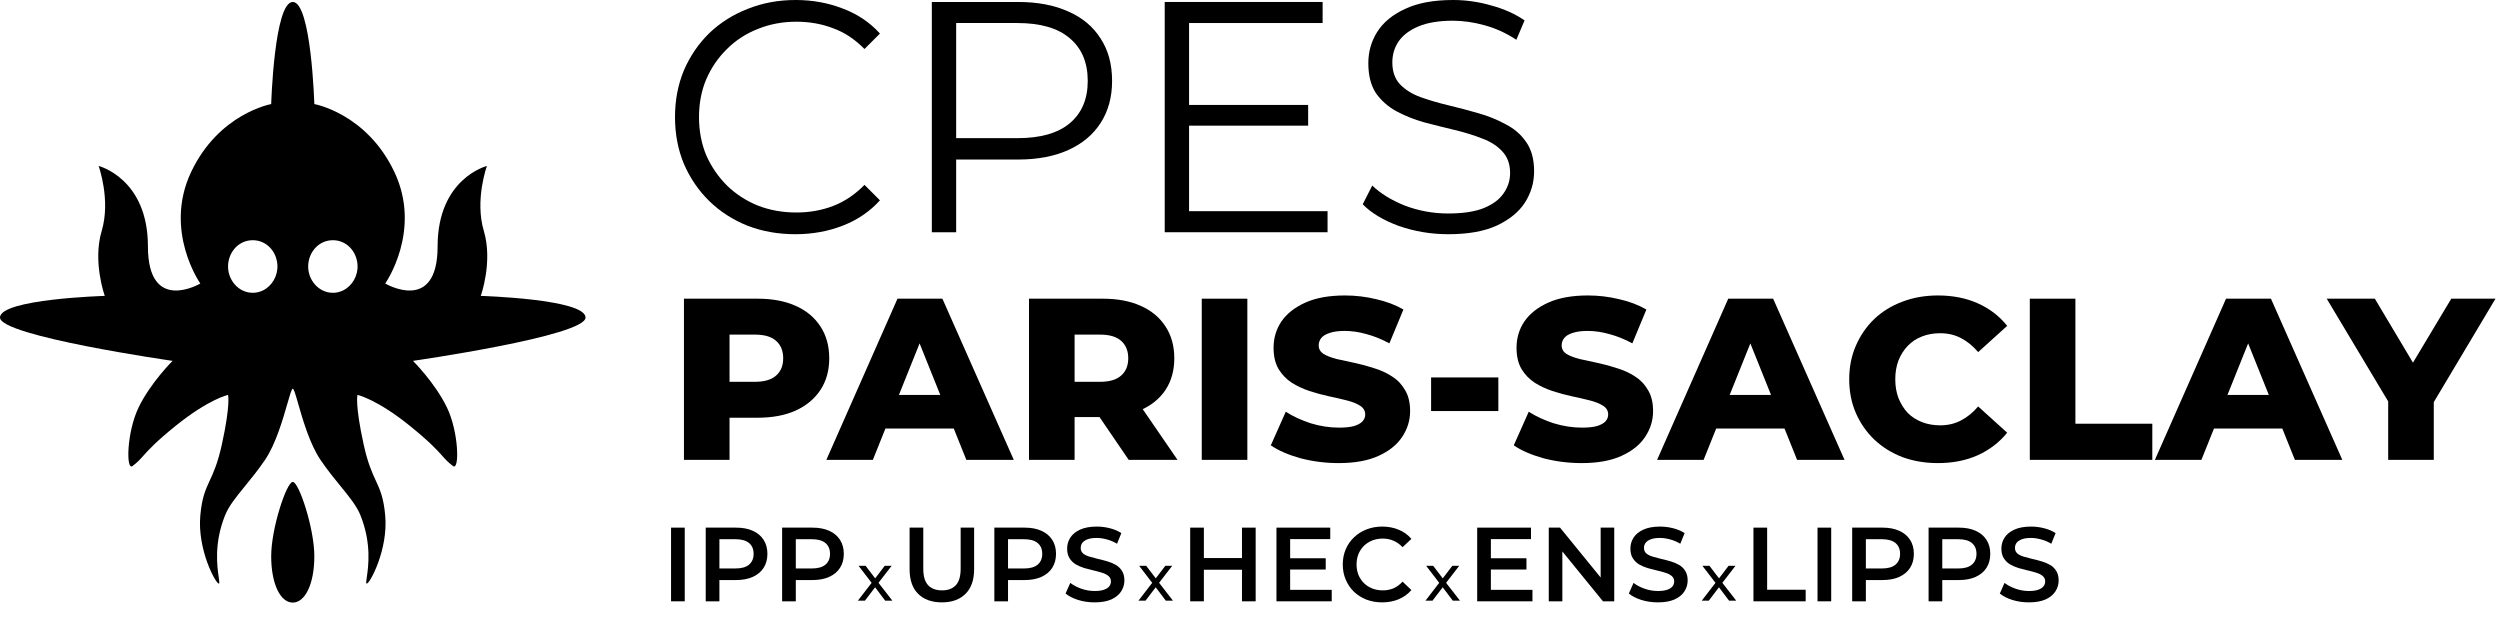
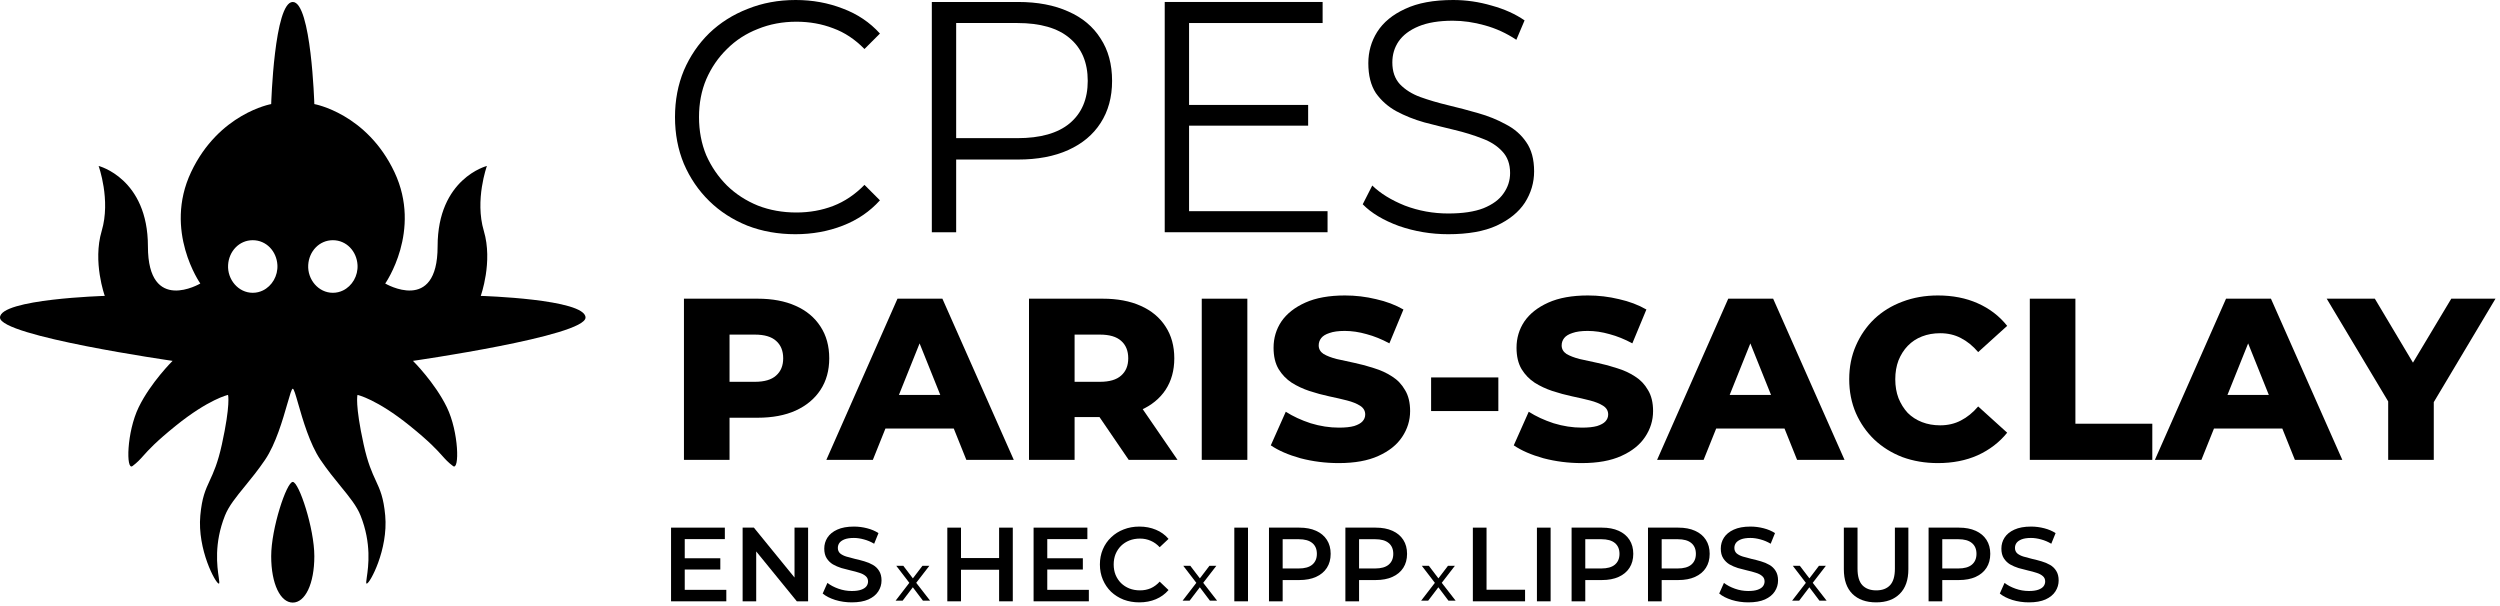
- <svg xmlns="http://www.w3.org/2000/svg" width="380" height="97" viewBox="0 0 380 97" fill="none">
+ <svg xmlns="http://www.w3.org/2000/svg" width="380" height="92" viewBox="0 0 380 92" fill="none">
  <path d="M47.779 84.539C47.779 88.771 46.374 91.593 44.5 91.593C42.626 91.593 41.221 88.771 41.221 84.539C41.221 80.306 43.563 73.252 44.5 73.252C45.437 73.252 47.779 80.306 47.779 84.539Z" fill="black" />
  <path fill-rule="evenodd" clip-rule="evenodd" d="M41.221 15.819C41.221 15.819 41.69 0.3 44.5 0.3C47.311 0.3 47.779 15.819 47.779 15.819C47.779 15.819 55.742 17.23 59.958 26.165C64.174 35.1 58.553 43.094 58.553 43.094C58.553 43.094 66.516 47.797 66.516 37.451C66.516 27.105 74.011 25.224 74.011 25.224C74.011 25.224 72.137 30.397 73.542 35.1C74.947 39.803 73.074 44.976 73.074 44.976C73.074 44.976 89 45.446 89 48.267C89 51.089 62.769 54.851 62.769 54.851C62.769 54.851 66.092 58.143 67.921 61.905C69.75 65.667 69.869 71.602 68.858 70.84C68.112 70.279 67.72 69.841 67.201 69.261C66.415 68.384 65.337 67.18 62.3 64.727C57.254 60.651 54.337 60.024 54.337 60.024C54.337 60.024 53.934 61.435 55.274 67.549C55.9 70.408 56.556 71.827 57.124 73.057C57.77 74.457 58.303 75.611 58.553 78.365C59.021 83.538 56.211 88.711 55.742 88.711C55.612 88.711 55.662 88.368 55.752 87.749C55.988 86.129 56.499 82.616 54.805 78.365C54.227 76.912 53.112 75.547 51.774 73.908C50.829 72.751 49.773 71.457 48.716 69.9C47.082 67.493 46.005 63.74 45.319 61.348C44.932 60 44.669 59.084 44.5 59.084C44.331 59.084 44.068 60 43.682 61.348C42.995 63.74 41.918 67.493 40.284 69.9C39.227 71.457 38.171 72.751 37.226 73.908C35.888 75.547 34.773 76.912 34.195 78.365C32.501 82.616 33.012 86.129 33.248 87.749C33.338 88.368 33.388 88.711 33.258 88.711C32.789 88.711 29.979 83.538 30.447 78.365C30.697 75.611 31.23 74.457 31.876 73.057C32.444 71.827 33.1 70.408 33.726 67.549C35.066 61.435 34.663 60.024 34.663 60.024C34.663 60.024 31.746 60.651 26.7 64.727C23.663 67.18 22.585 68.384 21.799 69.261C21.28 69.841 20.888 70.279 20.142 70.84C19.131 71.602 19.25 65.667 21.079 61.905C22.908 58.143 26.232 54.851 26.232 54.851C26.232 54.851 0 51.089 0 48.267C0 45.446 15.926 44.976 15.926 44.976C15.926 44.976 14.053 39.803 15.458 35.1C16.863 30.397 14.989 25.224 14.989 25.224C14.989 25.224 22.484 27.105 22.484 37.451C22.484 47.797 30.447 43.094 30.447 43.094C30.447 43.094 24.826 35.1 29.042 26.165C33.258 17.23 41.221 15.819 41.221 15.819ZM50.596 44.505C48.394 44.505 46.72 42.48 46.849 40.273C46.971 38.199 48.527 36.511 50.596 36.511C52.666 36.511 54.222 38.199 54.344 40.273C54.441 41.929 53.524 43.481 52.13 44.154C51.665 44.379 51.147 44.505 50.596 44.505ZM34.67 40.273C34.541 42.48 36.215 44.505 38.418 44.505C38.968 44.505 39.486 44.379 39.951 44.154C41.345 43.481 42.262 41.929 42.165 40.273C42.043 38.199 40.487 36.511 38.418 36.511C36.348 36.511 34.792 38.199 34.67 40.273Z" fill="black" />
  <path d="M363.004 69.9V59.54L364.614 63.705L353.659 45.4H360.974L368.884 58.665H364.649L372.594 45.4H379.314L368.394 63.705L369.934 59.54V69.9H363.004Z" fill="black" />
  <path d="M327.543 69.9L338.358 45.4H345.183L356.033 69.9H348.823L340.353 48.795H343.083L334.613 69.9H327.543ZM333.458 65.14L335.243 60.03H347.213L348.998 65.14H333.458Z" fill="black" />
  <path d="M308.531 69.9V45.4H315.461V64.405H327.151V69.9H308.531Z" fill="black" />
  <path d="M294.556 70.39C292.62 70.39 290.823 70.087 289.166 69.48C287.533 68.85 286.11 67.963 284.896 66.82C283.706 65.677 282.773 64.335 282.096 62.795C281.42 61.232 281.081 59.517 281.081 57.65C281.081 55.783 281.42 54.08 282.096 52.54C282.773 50.977 283.706 49.623 284.896 48.48C286.11 47.337 287.533 46.462 289.166 45.855C290.823 45.225 292.62 44.91 294.556 44.91C296.82 44.91 298.838 45.307 300.611 46.1C302.408 46.893 303.901 48.037 305.091 49.53L300.681 53.52C299.888 52.587 299.013 51.875 298.056 51.385C297.123 50.895 296.073 50.65 294.906 50.65C293.903 50.65 292.981 50.813 292.141 51.14C291.301 51.467 290.578 51.945 289.971 52.575C289.388 53.182 288.921 53.917 288.571 54.78C288.245 55.643 288.081 56.6 288.081 57.65C288.081 58.7 288.245 59.657 288.571 60.52C288.921 61.383 289.388 62.13 289.971 62.76C290.578 63.367 291.301 63.833 292.141 64.16C292.981 64.487 293.903 64.65 294.906 64.65C296.073 64.65 297.123 64.405 298.056 63.915C299.013 63.425 299.888 62.713 300.681 61.78L305.091 65.77C303.901 67.24 302.408 68.383 300.611 69.2C298.838 69.993 296.82 70.39 294.556 70.39Z" fill="black" />
  <path d="M251.878 69.9L262.693 45.4H269.518L280.368 69.9H273.158L264.688 48.795H267.418L258.948 69.9H251.878ZM257.793 65.14L259.578 60.03H271.548L273.333 65.14H257.793Z" fill="black" />
  <path d="M240.417 70.39C238.411 70.39 236.474 70.145 234.607 69.655C232.764 69.142 231.259 68.488 230.092 67.695L232.367 62.585C233.464 63.285 234.724 63.868 236.147 64.335C237.594 64.778 239.029 65 240.452 65C241.409 65 242.179 64.918 242.762 64.755C243.346 64.568 243.766 64.335 244.022 64.055C244.302 63.752 244.442 63.402 244.442 63.005C244.442 62.445 244.186 62.002 243.672 61.675C243.159 61.348 242.494 61.08 241.677 60.87C240.861 60.66 239.951 60.45 238.947 60.24C237.967 60.03 236.976 59.762 235.972 59.435C234.992 59.108 234.094 58.688 233.277 58.175C232.461 57.638 231.796 56.95 231.282 56.11C230.769 55.247 230.512 54.162 230.512 52.855C230.512 51.385 230.909 50.055 231.702 48.865C232.519 47.675 233.732 46.718 235.342 45.995C236.952 45.272 238.959 44.91 241.362 44.91C242.972 44.91 244.547 45.097 246.087 45.47C247.651 45.82 249.039 46.345 250.252 47.045L248.117 52.19C246.951 51.56 245.796 51.093 244.652 50.79C243.509 50.463 242.401 50.3 241.327 50.3C240.371 50.3 239.601 50.405 239.017 50.615C238.434 50.802 238.014 51.058 237.757 51.385C237.501 51.712 237.372 52.085 237.372 52.505C237.372 53.042 237.617 53.473 238.107 53.8C238.621 54.103 239.286 54.36 240.102 54.57C240.942 54.757 241.852 54.955 242.832 55.165C243.836 55.375 244.827 55.643 245.807 55.97C246.811 56.273 247.721 56.693 248.537 57.23C249.354 57.743 250.007 58.432 250.497 59.295C251.011 60.135 251.267 61.197 251.267 62.48C251.267 63.903 250.859 65.222 250.042 66.435C249.249 67.625 248.047 68.582 246.437 69.305C244.851 70.028 242.844 70.39 240.417 70.39Z" fill="black" />
  <path d="M217.528 62.48V57.37H227.748V62.48H217.528Z" fill="black" />
-   <path d="M203.487 70.39C201.48 70.39 199.544 70.145 197.677 69.655C195.834 69.142 194.329 68.488 193.162 67.695L195.437 62.585C196.534 63.285 197.794 63.868 199.217 64.335C200.664 64.778 202.099 65 203.522 65C204.479 65 205.249 64.918 205.832 64.755C206.415 64.568 206.835 64.335 207.092 64.055C207.372 63.752 207.512 63.402 207.512 63.005C207.512 62.445 207.255 62.002 206.742 61.675C206.229 61.348 205.564 61.08 204.747 60.87C203.93 60.66 203.02 60.45 202.017 60.24C201.037 60.03 200.045 59.762 199.042 59.435C198.062 59.108 197.164 58.688 196.347 58.175C195.53 57.638 194.865 56.95 194.352 56.11C193.839 55.247 193.582 54.162 193.582 52.855C193.582 51.385 193.979 50.055 194.772 48.865C195.589 47.675 196.802 46.718 198.412 45.995C200.022 45.272 202.029 44.91 204.432 44.91C206.042 44.91 207.617 45.097 209.157 45.47C210.72 45.82 212.109 46.345 213.322 47.045L211.187 52.19C210.02 51.56 208.865 51.093 207.722 50.79C206.579 50.463 205.47 50.3 204.397 50.3C203.44 50.3 202.67 50.405 202.087 50.615C201.504 50.802 201.084 51.058 200.827 51.385C200.57 51.712 200.442 52.085 200.442 52.505C200.442 53.042 200.687 53.473 201.177 53.8C201.69 54.103 202.355 54.36 203.172 54.57C204.012 54.757 204.922 54.955 205.902 55.165C206.905 55.375 207.897 55.643 208.877 55.97C209.88 56.273 210.79 56.693 211.607 57.23C212.424 57.743 213.077 58.432 213.567 59.295C214.08 60.135 214.337 61.197 214.337 62.48C214.337 63.903 213.929 65.222 213.112 66.435C212.319 67.625 211.117 68.582 209.507 69.305C207.92 70.028 205.914 70.39 203.487 70.39Z" fill="black" />
-   <path d="M182.667 69.9V45.4H189.597V69.9H182.667Z" fill="black" />
+   <path d="M203.487 70.39C201.48 70.39 199.543 70.145 197.677 69.655C195.833 69.142 194.328 68.488 193.162 67.695L195.437 62.585C196.533 63.285 197.793 63.868 199.217 64.335C200.663 64.778 202.098 65 203.522 65C204.478 65 205.248 64.918 205.832 64.755C206.415 64.568 206.835 64.335 207.092 64.055C207.372 63.752 207.512 63.402 207.512 63.005C207.512 62.445 207.255 62.002 206.742 61.675C206.228 61.348 205.563 61.08 204.747 60.87C203.93 60.66 203.02 60.45 202.017 60.24C201.037 60.03 200.045 59.762 199.042 59.435C198.062 59.108 197.163 58.688 196.347 58.175C195.53 57.638 194.865 56.95 194.352 56.11C193.838 55.247 193.582 54.162 193.582 52.855C193.582 51.385 193.978 50.055 194.772 48.865C195.588 47.675 196.802 46.718 198.412 45.995C200.022 45.272 202.028 44.91 204.432 44.91C206.042 44.91 207.617 45.097 209.157 45.47C210.72 45.82 212.108 46.345 213.322 47.045L211.187 52.19C210.02 51.56 208.865 51.093 207.722 50.79C206.578 50.463 205.47 50.3 204.397 50.3C203.44 50.3 202.67 50.405 202.087 50.615C201.503 50.802 201.083 51.058 200.827 51.385C200.57 51.712 200.442 52.085 200.442 52.505C200.442 53.042 200.687 53.473 201.177 53.8C201.69 54.103 202.355 54.36 203.172 54.57C204.012 54.757 204.922 54.955 205.902 55.165C206.905 55.375 207.897 55.643 208.877 55.97C209.88 56.273 210.79 56.693 211.607 57.23C212.423 57.743 213.077 58.432 213.567 59.295C214.08 60.135 214.337 61.197 214.337 62.48C214.337 63.903 213.928 65.222 213.112 66.435C212.318 67.625 211.117 68.582 209.507 69.305C207.92 70.028 205.913 70.39 203.487 70.39Z" fill="black" />
+   <path d="M182.666 69.9V45.4H189.596V69.9H182.666Z" fill="black" />
  <path d="M156.408 69.9V45.4H167.608C169.848 45.4 171.773 45.762 173.383 46.485C175.017 47.208 176.277 48.258 177.163 49.635C178.05 50.988 178.493 52.598 178.493 54.465C178.493 56.308 178.05 57.907 177.163 59.26C176.277 60.59 175.017 61.617 173.383 62.34C171.773 63.04 169.848 63.39 167.608 63.39H160.258L163.338 60.485V69.9H156.408ZM171.563 69.9L165.473 60.975H172.858L178.983 69.9H171.563ZM163.338 61.22L160.258 58.035H167.188C168.635 58.035 169.708 57.72 170.408 57.09C171.132 56.46 171.493 55.585 171.493 54.465C171.493 53.322 171.132 52.435 170.408 51.805C169.708 51.175 168.635 50.86 167.188 50.86H160.258L163.338 47.675V61.22Z" fill="black" />
  <path d="M125.604 69.9L136.419 45.4H143.244L154.094 69.9H146.884L138.414 48.795H141.144L132.674 69.9H125.604ZM131.519 65.14L133.304 60.03H145.274L147.059 65.14H131.519Z" fill="black" />
  <path d="M103.96 69.9V45.4H115.16C117.4 45.4 119.325 45.762 120.935 46.485C122.569 47.208 123.829 48.258 124.715 49.635C125.602 50.988 126.045 52.598 126.045 54.465C126.045 56.308 125.602 57.907 124.715 59.26C123.829 60.613 122.569 61.663 120.935 62.41C119.325 63.133 117.4 63.495 115.16 63.495H107.81L110.89 60.485V69.9H103.96ZM110.89 61.22L107.81 58.035H114.74C116.187 58.035 117.26 57.72 117.96 57.09C118.684 56.46 119.045 55.585 119.045 54.465C119.045 53.322 118.684 52.435 117.96 51.805C117.26 51.175 116.187 50.86 114.74 50.86H107.81L110.89 47.675V61.22Z" fill="black" />
-   <path d="M220.135 35.6C217.535 35.6 215.035 35.183 212.635 34.35C210.269 33.483 208.435 32.383 207.135 31.05L208.585 28.2C209.819 29.4 211.469 30.417 213.535 31.25C215.635 32.05 217.835 32.45 220.135 32.45C222.335 32.45 224.119 32.183 225.485 31.65C226.885 31.083 227.902 30.333 228.535 29.4C229.202 28.467 229.535 27.433 229.535 26.3C229.535 24.933 229.135 23.833 228.335 23C227.569 22.167 226.552 21.517 225.285 21.05C224.019 20.55 222.619 20.117 221.085 19.75C219.552 19.383 218.019 19 216.485 18.6C214.952 18.167 213.535 17.6 212.235 16.9C210.969 16.2 209.935 15.283 209.135 14.15C208.369 12.983 207.985 11.467 207.985 9.6C207.985 7.867 208.435 6.283 209.335 4.85C210.269 3.383 211.685 2.217 213.585 1.35C215.485 0.45 217.919 0 220.885 0C222.852 0 224.802 0.283 226.735 0.85C228.669 1.383 230.335 2.133 231.735 3.1L230.485 6.05C228.985 5.05 227.385 4.317 225.685 3.85C224.019 3.383 222.402 3.15 220.835 3.15C218.735 3.15 217.002 3.433 215.635 4C214.269 4.567 213.252 5.333 212.585 6.3C211.952 7.233 211.635 8.3 211.635 9.5C211.635 10.867 212.019 11.967 212.785 12.8C213.585 13.633 214.619 14.283 215.885 14.75C217.185 15.217 218.602 15.633 220.135 16C221.669 16.367 223.185 16.767 224.685 17.2C226.219 17.633 227.619 18.2 228.885 18.9C230.185 19.567 231.219 20.467 231.985 21.6C232.785 22.733 233.185 24.217 233.185 26.05C233.185 27.75 232.719 29.333 231.785 30.8C230.852 32.233 229.419 33.4 227.485 34.3C225.585 35.167 223.135 35.6 220.135 35.6Z" fill="black" />
+   <path d="M220.135 35.6C217.535 35.6 215.035 35.183 212.635 34.35C210.268 33.483 208.435 32.383 207.135 31.05L208.585 28.2C209.818 29.4 211.468 30.417 213.535 31.25C215.635 32.05 217.835 32.45 220.135 32.45C222.335 32.45 224.118 32.183 225.485 31.65C226.885 31.083 227.902 30.333 228.535 29.4C229.202 28.467 229.535 27.433 229.535 26.3C229.535 24.933 229.135 23.833 228.335 23C227.568 22.167 226.552 21.517 225.285 21.05C224.018 20.55 222.618 20.117 221.085 19.75C219.552 19.383 218.018 19 216.485 18.6C214.952 18.167 213.535 17.6 212.235 16.9C210.968 16.2 209.935 15.283 209.135 14.15C208.368 12.983 207.985 11.467 207.985 9.6C207.985 7.867 208.435 6.283 209.335 4.85C210.268 3.383 211.685 2.217 213.585 1.35C215.485 0.45 217.918 0 220.885 0C222.852 0 224.802 0.283 226.735 0.85C228.668 1.383 230.335 2.133 231.735 3.1L230.485 6.05C228.985 5.05 227.385 4.317 225.685 3.85C224.018 3.383 222.402 3.15 220.835 3.15C218.735 3.15 217.002 3.433 215.635 4C214.268 4.567 213.252 5.333 212.585 6.3C211.952 7.233 211.635 8.3 211.635 9.5C211.635 10.867 212.018 11.967 212.785 12.8C213.585 13.633 214.618 14.283 215.885 14.75C217.185 15.217 218.602 15.633 220.135 16C221.668 16.367 223.185 16.767 224.685 17.2C226.218 17.633 227.618 18.2 228.885 18.9C230.185 19.567 231.218 20.467 231.985 21.6C232.785 22.733 233.185 24.217 233.185 26.05C233.185 27.75 232.718 29.333 231.785 30.8C230.852 32.233 229.418 33.4 227.485 34.3C225.585 35.167 223.135 35.6 220.135 35.6Z" fill="black" />
  <path d="M180.338 15.95H198.838V19.1H180.338V15.95ZM180.738 32.1H201.788V35.3H177.038V0.3H201.038V3.5H180.738V32.1Z" fill="black" />
  <path d="M141.637 35.3V0.3H154.737C157.704 0.3 160.254 0.783 162.387 1.75C164.521 2.683 166.154 4.05 167.287 5.85C168.454 7.617 169.037 9.767 169.037 12.3C169.037 14.767 168.454 16.9 167.287 18.7C166.154 20.467 164.521 21.833 162.387 22.8C160.254 23.767 157.704 24.25 154.737 24.25H143.687L145.337 22.5V35.3H141.637ZM145.337 22.8L143.687 21H154.637C158.137 21 160.787 20.25 162.587 18.75C164.421 17.217 165.337 15.067 165.337 12.3C165.337 9.5 164.421 7.333 162.587 5.8C160.787 4.267 158.137 3.5 154.637 3.5H143.687L145.337 1.75V22.8Z" fill="black" />
  <path d="M120.9 35.6C118.267 35.6 115.833 35.167 113.6 34.3C111.367 33.4 109.433 32.15 107.8 30.55C106.167 28.95 104.883 27.067 103.95 24.9C103.05 22.733 102.6 20.367 102.6 17.8C102.6 15.233 103.05 12.867 103.95 10.7C104.883 8.533 106.167 6.65 107.8 5.05C109.467 3.45 111.417 2.217 113.65 1.35C115.883 0.45 118.317 0 120.95 0C123.483 0 125.867 0.433 128.1 1.3C130.333 2.133 132.217 3.4 133.75 5.1L131.4 7.45C129.967 5.983 128.383 4.933 126.65 4.3C124.917 3.633 123.05 3.3 121.05 3.3C118.95 3.3 117 3.667 115.2 4.4C113.4 5.1 111.833 6.117 110.5 7.45C109.167 8.75 108.117 10.283 107.35 12.05C106.617 13.783 106.25 15.7 106.25 17.8C106.25 19.9 106.617 21.833 107.35 23.6C108.117 25.333 109.167 26.867 110.5 28.2C111.833 29.5 113.4 30.517 115.2 31.25C117 31.95 118.95 32.3 121.05 32.3C123.05 32.3 124.917 31.967 126.65 31.3C128.383 30.633 129.967 29.567 131.4 28.1L133.75 30.45C132.217 32.15 130.333 33.433 128.1 34.3C125.867 35.167 123.467 35.6 120.9 35.6Z" fill="black" />
-   <path d="M118.883 91.4V80.2H123.491C124.483 80.2 125.331 80.36 126.035 80.68C126.749 81 127.299 81.459 127.683 82.056C128.067 82.653 128.259 83.363 128.259 84.184C128.259 85.005 128.067 85.715 127.683 86.312C127.299 86.909 126.749 87.368 126.035 87.688C125.331 88.008 124.483 88.168 123.491 88.168H120.035L120.963 87.192V91.4H118.883ZM120.963 87.416L120.035 86.408H123.395C124.312 86.408 125 86.216 125.459 85.832C125.928 85.437 126.163 84.888 126.163 84.184C126.163 83.469 125.928 82.92 125.459 82.536C125 82.152 124.312 81.96 123.395 81.96H120.035L120.963 80.936V87.416Z" fill="black" />
-   <path d="M107.27 91.4V80.2H111.878C112.87 80.2 113.718 80.36 114.422 80.68C115.136 81 115.686 81.459 116.07 82.056C116.454 82.653 116.646 83.363 116.646 84.184C116.646 85.005 116.454 85.715 116.07 86.312C115.686 86.909 115.136 87.368 114.422 87.688C113.718 88.008 112.87 88.168 111.878 88.168H108.422L109.35 87.192V91.4H107.27ZM109.35 87.416L108.422 86.408H111.782C112.699 86.408 113.387 86.216 113.846 85.832C114.315 85.437 114.55 84.888 114.55 84.184C114.55 83.469 114.315 82.92 113.846 82.536C113.387 82.152 112.699 81.96 111.782 81.96H108.422L109.35 80.936V87.416Z" fill="black" />
-   <path d="M102 91.4V80.2H104.08V91.4H102Z" fill="black" />
-   <path d="M130.399 91.3L132.679 88.34L132.669 88.83L130.499 86H131.569L133.229 88.18H132.819L134.479 86H135.529L133.329 88.85L133.339 88.34L135.639 91.3H134.549L132.799 88.98L133.189 89.04L131.469 91.3H130.399Z" fill="black" />
-   <path d="M166.381 91.56C165.506 91.56 164.669 91.437 163.869 91.192C163.069 90.936 162.434 90.611 161.965 90.216L162.685 88.6C163.133 88.952 163.688 89.245 164.349 89.48C165.01 89.715 165.688 89.832 166.381 89.832C166.968 89.832 167.442 89.768 167.805 89.64C168.168 89.512 168.434 89.341 168.605 89.128C168.776 88.904 168.861 88.653 168.861 88.376C168.861 88.035 168.738 87.763 168.493 87.56C168.248 87.347 167.928 87.181 167.533 87.064C167.149 86.936 166.717 86.819 166.237 86.712C165.768 86.605 165.293 86.483 164.813 86.344C164.344 86.195 163.912 86.008 163.517 85.784C163.133 85.549 162.818 85.24 162.573 84.856C162.328 84.472 162.205 83.981 162.205 83.384C162.205 82.776 162.365 82.221 162.685 81.72C163.016 81.208 163.512 80.803 164.173 80.504C164.845 80.195 165.693 80.04 166.717 80.04C167.389 80.04 168.056 80.125 168.717 80.296C169.378 80.467 169.954 80.712 170.445 81.032L169.789 82.648C169.288 82.349 168.77 82.131 168.237 81.992C167.704 81.843 167.192 81.768 166.701 81.768C166.125 81.768 165.656 81.837 165.293 81.976C164.941 82.115 164.68 82.296 164.509 82.52C164.349 82.744 164.269 83 164.269 83.288C164.269 83.629 164.386 83.907 164.621 84.12C164.866 84.323 165.181 84.483 165.565 84.6C165.96 84.717 166.397 84.835 166.877 84.952C167.357 85.059 167.832 85.181 168.301 85.32C168.781 85.459 169.213 85.64 169.597 85.864C169.992 86.088 170.306 86.392 170.541 86.776C170.786 87.16 170.909 87.645 170.909 88.232C170.909 88.829 170.744 89.384 170.413 89.896C170.093 90.397 169.597 90.803 168.925 91.112C168.253 91.411 167.405 91.56 166.381 91.56Z" fill="black" />
-   <path d="M151.14 91.4V80.2H155.748C156.74 80.2 157.588 80.36 158.292 80.68C159.006 81 159.556 81.459 159.94 82.056C160.324 82.653 160.516 83.363 160.516 84.184C160.516 85.005 160.324 85.715 159.94 86.312C159.556 86.909 159.006 87.368 158.292 87.688C157.588 88.008 156.74 88.168 155.748 88.168H152.292L153.22 87.192V91.4H151.14ZM153.22 87.416L152.292 86.408H155.652C156.569 86.408 157.257 86.216 157.716 85.832C158.185 85.437 158.42 84.888 158.42 84.184C158.42 83.469 158.185 82.92 157.716 82.536C157.257 82.152 156.569 81.96 155.652 81.96H152.292L153.22 80.936V87.416Z" fill="black" />
-   <path d="M143.171 91.56C141.635 91.56 140.429 91.128 139.555 90.264C138.691 89.4 138.259 88.152 138.259 86.52V80.2H140.339V86.44C140.339 87.592 140.584 88.429 141.075 88.952C141.576 89.475 142.28 89.736 143.187 89.736C144.093 89.736 144.792 89.475 145.283 88.952C145.773 88.429 146.019 87.592 146.019 86.44V80.2H148.067V86.52C148.067 88.152 147.629 89.4 146.755 90.264C145.891 91.128 144.696 91.56 143.171 91.56Z" fill="black" />
-   <path d="M173.049 91.3L175.329 88.34L175.319 88.83L173.149 86H174.219L175.879 88.18H175.469L177.129 86H178.179L175.979 88.85L175.989 88.34L178.289 91.3H177.199L175.449 88.98L175.839 89.04L174.119 91.3H173.049Z" fill="black" />
-   <path d="M210.085 91.56C209.231 91.56 208.437 91.421 207.701 91.144C206.975 90.856 206.341 90.456 205.797 89.944C205.263 89.421 204.847 88.808 204.549 88.104C204.25 87.4 204.101 86.632 204.101 85.8C204.101 84.968 204.25 84.2 204.549 83.496C204.847 82.792 205.269 82.184 205.813 81.672C206.357 81.149 206.991 80.749 207.717 80.472C208.442 80.184 209.237 80.04 210.101 80.04C211.018 80.04 211.855 80.2 212.613 80.52C213.37 80.829 214.01 81.293 214.533 81.912L213.189 83.176C212.783 82.739 212.33 82.413 211.829 82.2C211.327 81.976 210.783 81.864 210.197 81.864C209.61 81.864 209.071 81.96 208.581 82.152C208.101 82.344 207.679 82.616 207.317 82.968C206.965 83.32 206.687 83.736 206.485 84.216C206.293 84.696 206.197 85.224 206.197 85.8C206.197 86.376 206.293 86.904 206.485 87.384C206.687 87.864 206.965 88.28 207.317 88.632C207.679 88.984 208.101 89.256 208.581 89.448C209.071 89.64 209.61 89.736 210.197 89.736C210.783 89.736 211.327 89.629 211.829 89.416C212.33 89.192 212.783 88.856 213.189 88.408L214.533 89.688C214.01 90.296 213.37 90.76 212.613 91.08C211.855 91.4 211.013 91.56 210.085 91.56Z" fill="black" />
-   <path d="M195.942 84.856H201.51V86.568H195.942V84.856ZM196.102 89.656H202.422V91.4H194.022V80.2H202.198V81.944H196.102V89.656Z" fill="black" />
-   <path d="M188.781 80.2H190.861V91.4H188.781V80.2ZM182.989 91.4H180.909V80.2H182.989V91.4ZM188.941 86.6H182.813V84.824H188.941V86.6Z" fill="black" />
-   <path d="M216.673 91.3L218.953 88.34L218.943 88.83L216.773 86H217.843L219.503 88.18H219.093L220.753 86H221.803L219.603 88.85L219.613 88.34L221.913 91.3H220.823L219.073 88.98L219.463 89.04L217.743 91.3H216.673Z" fill="black" />
-   <path d="M251.997 91.56C251.122 91.56 250.285 91.437 249.485 91.192C248.685 90.936 248.05 90.611 247.581 90.216L248.301 88.6C248.749 88.952 249.303 89.245 249.965 89.48C250.626 89.715 251.303 89.832 251.997 89.832C252.583 89.832 253.058 89.768 253.421 89.64C253.783 89.512 254.05 89.341 254.221 89.128C254.391 88.904 254.477 88.653 254.477 88.376C254.477 88.035 254.354 87.763 254.109 87.56C253.863 87.347 253.543 87.181 253.149 87.064C252.765 86.936 252.333 86.819 251.853 86.712C251.383 86.605 250.909 86.483 250.429 86.344C249.959 86.195 249.527 86.008 249.133 85.784C248.749 85.549 248.434 85.24 248.189 84.856C247.943 84.472 247.821 83.981 247.821 83.384C247.821 82.776 247.981 82.221 248.301 81.72C248.631 81.208 249.127 80.803 249.789 80.504C250.461 80.195 251.309 80.04 252.333 80.04C253.005 80.04 253.671 80.125 254.333 80.296C254.994 80.467 255.57 80.712 256.061 81.032L255.405 82.648C254.903 82.349 254.386 82.131 253.853 81.992C253.319 81.843 252.807 81.768 252.317 81.768C251.741 81.768 251.271 81.837 250.909 81.976C250.557 82.115 250.295 82.296 250.125 82.52C249.965 82.744 249.885 83 249.885 83.288C249.885 83.629 250.002 83.907 250.237 84.12C250.482 84.323 250.797 84.483 251.181 84.6C251.575 84.717 252.013 84.835 252.493 84.952C252.973 85.059 253.447 85.181 253.917 85.32C254.397 85.459 254.829 85.64 255.213 85.864C255.607 86.088 255.922 86.392 256.157 86.776C256.402 87.16 256.525 87.645 256.525 88.232C256.525 88.829 256.359 89.384 256.029 89.896C255.709 90.397 255.213 90.803 254.541 91.112C253.869 91.411 253.021 91.56 251.997 91.56Z" fill="black" />
-   <path d="M235.412 91.4V80.2H237.124L244.148 88.824H243.3V80.2H245.364V91.4H243.652L236.628 82.776H237.476V91.4H235.412Z" fill="black" />
-   <path d="M226.453 84.856H232.021V86.568H226.453V84.856ZM226.613 89.656H232.933V91.4H224.533V80.2H232.709V81.944H226.613V89.656Z" fill="black" />
-   <path d="M258.665 91.3L260.945 88.34L260.935 88.83L258.765 86H259.835L261.495 88.18H261.085L262.745 86H263.795L261.595 88.85L261.605 88.34L263.905 91.3H262.815L261.065 88.98L261.455 89.04L259.735 91.3H258.665Z" fill="black" />
+   <path d="M129.464 91.56C128.589 91.56 127.752 91.437 126.952 91.192C126.152 90.936 125.517 90.611 125.048 90.216L125.768 88.6C126.216 88.952 126.771 89.245 127.432 89.48C128.093 89.715 128.771 89.832 129.464 89.832C130.051 89.832 130.525 89.768 130.888 89.64C131.251 89.512 131.517 89.341 131.688 89.128C131.859 88.904 131.944 88.653 131.944 88.376C131.944 88.035 131.821 87.763 131.576 87.56C131.331 87.347 131.011 87.181 130.616 87.064C130.232 86.936 129.8 86.819 129.32 86.712C128.851 86.605 128.376 86.483 127.896 86.344C127.427 86.195 126.995 86.008 126.6 85.784C126.216 85.549 125.901 85.24 125.656 84.856C125.411 84.472 125.288 83.981 125.288 83.384C125.288 82.776 125.448 82.221 125.768 81.72C126.099 81.208 126.595 80.803 127.256 80.504C127.928 80.195 128.776 80.04 129.8 80.04C130.472 80.04 131.139 80.125 131.8 80.296C132.461 80.467 133.037 80.712 133.528 81.032L132.872 82.648C132.371 82.349 131.853 82.131 131.32 81.992C130.787 81.843 130.275 81.768 129.784 81.768C129.208 81.768 128.739 81.837 128.376 81.976C128.024 82.115 127.763 82.296 127.592 82.52C127.432 82.744 127.352 83 127.352 83.288C127.352 83.629 127.469 83.907 127.704 84.12C127.949 84.323 128.264 84.483 128.648 84.6C129.043 84.717 129.48 84.835 129.96 84.952C130.44 85.059 130.915 85.181 131.384 85.32C131.864 85.459 132.296 85.64 132.68 85.864C133.075 86.088 133.389 86.392 133.624 86.776C133.869 87.16 133.992 87.645 133.992 88.232C133.992 88.829 133.827 89.384 133.496 89.896C133.176 90.397 132.68 90.803 132.008 91.112C131.336 91.411 130.488 91.56 129.464 91.56Z" fill="black" />
+   <path d="M112.879 91.4V80.2H114.591L121.615 88.824H120.767V80.2H122.831V91.4H121.119L114.095 82.776H114.943V91.4H112.879Z" fill="black" />
+   <path d="M103.92 84.856H109.488V86.568H103.92V84.856ZM104.08 89.656H110.4V91.4H102V80.2H110.176V81.944H104.08V89.656Z" fill="black" />
+   <path d="M136.132 91.3L138.412 88.34L138.402 88.83L136.232 86H137.302L138.962 88.18H138.552L140.212 86H141.262L139.062 88.85L139.072 88.34L141.372 91.3H140.282L138.532 88.98L138.922 89.04L137.202 91.3H136.132Z" fill="black" />
+   <path d="M173.168 91.56C172.314 91.56 171.52 91.421 170.784 91.144C170.058 90.856 169.424 90.456 168.88 89.944C168.346 89.421 167.93 88.808 167.632 88.104C167.333 87.4 167.184 86.632 167.184 85.8C167.184 84.968 167.333 84.2 167.632 83.496C167.93 82.792 168.352 82.184 168.896 81.672C169.44 81.149 170.074 80.749 170.8 80.472C171.525 80.184 172.32 80.04 173.184 80.04C174.101 80.04 174.938 80.2 175.696 80.52C176.453 80.829 177.093 81.293 177.616 81.912L176.272 83.176C175.866 82.739 175.413 82.413 174.912 82.2C174.41 81.976 173.866 81.864 173.28 81.864C172.693 81.864 172.154 81.96 171.664 82.152C171.184 82.344 170.762 82.616 170.4 82.968C170.048 83.32 169.77 83.736 169.568 84.216C169.376 84.696 169.28 85.224 169.28 85.8C169.28 86.376 169.376 86.904 169.568 87.384C169.77 87.864 170.048 88.28 170.4 88.632C170.762 88.984 171.184 89.256 171.664 89.448C172.154 89.64 172.693 89.736 173.28 89.736C173.866 89.736 174.41 89.629 174.912 89.416C175.413 89.192 175.866 88.856 176.272 88.408L177.616 89.688C177.093 90.296 176.453 90.76 175.696 91.08C174.938 91.4 174.096 91.56 173.168 91.56Z" fill="black" />
+   <path d="M159.025 84.856H164.593V86.568H159.025V84.856ZM159.185 89.656H165.505V91.4H157.105V80.2H165.281V81.944H159.185V89.656Z" fill="black" />
+   <path d="M151.864 80.2H153.944V91.4H151.864V80.2ZM146.072 91.4H143.992V80.2H146.072V91.4ZM152.024 86.6H145.896V84.824H152.024V86.6Z" fill="black" />
+   <path d="M179.756 91.3L182.036 88.34L182.026 88.83L179.856 86H180.926L182.586 88.18H182.176L183.836 86H184.886L182.686 88.85L182.696 88.34L184.996 91.3H183.906L182.156 88.98L182.546 89.04L180.826 91.3H179.756Z" fill="black" />
+   <path d="M204.498 91.4V80.2H209.106C210.098 80.2 210.946 80.36 211.65 80.68C212.365 81 212.914 81.459 213.298 82.056C213.682 82.653 213.874 83.363 213.874 84.184C213.874 85.005 213.682 85.715 213.298 86.312C212.914 86.909 212.365 87.368 211.65 87.688C210.946 88.008 210.098 88.168 209.106 88.168H205.65L206.578 87.192V91.4H204.498ZM206.578 87.416L205.65 86.408H209.01C209.928 86.408 210.616 86.216 211.074 85.832C211.544 85.437 211.778 84.888 211.778 84.184C211.778 83.469 211.544 82.92 211.074 82.536C210.616 82.152 209.928 81.96 209.01 81.96H205.65L206.578 80.936V87.416Z" fill="black" />
+   <path d="M192.885 91.4V80.2H197.493C198.485 80.2 199.333 80.36 200.037 80.68C200.752 81 201.301 81.459 201.685 82.056C202.069 82.653 202.261 83.363 202.261 84.184C202.261 85.005 202.069 85.715 201.685 86.312C201.301 86.909 200.752 87.368 200.037 87.688C199.333 88.008 198.485 88.168 197.493 88.168H194.037L194.965 87.192V91.4H192.885ZM194.965 87.416L194.037 86.408H197.397C198.315 86.408 199.003 86.216 199.461 85.832C199.931 85.437 200.165 84.888 200.165 84.184C200.165 83.469 199.931 82.92 199.461 82.536C199.003 82.152 198.315 81.96 197.397 81.96H194.037L194.965 80.936V87.416Z" fill="black" />
+   <path d="M187.616 91.4V80.2H189.696V91.4H187.616Z" fill="black" />
+   <path d="M216.014 91.3L218.294 88.34L218.284 88.83L216.114 86H217.184L218.844 88.18H218.434L220.094 86H221.144L218.944 88.85L218.954 88.34L221.254 91.3H220.164L218.414 88.98L218.804 89.04L217.084 91.3H216.014Z" fill="black" />
+   <path d="M265.736 91.56C264.862 91.56 264.024 91.437 263.224 91.192C262.424 90.936 261.79 90.611 261.32 90.216L262.04 88.6C262.488 88.952 263.043 89.245 263.704 89.48C264.366 89.715 265.043 89.832 265.736 89.832C266.323 89.832 266.798 89.768 267.16 89.64C267.523 89.512 267.79 89.341 267.96 89.128C268.131 88.904 268.216 88.653 268.216 88.376C268.216 88.035 268.094 87.763 267.848 87.56C267.603 87.347 267.283 87.181 266.888 87.064C266.504 86.936 266.072 86.819 265.592 86.712C265.123 86.605 264.648 86.483 264.168 86.344C263.699 86.195 263.267 86.008 262.872 85.784C262.488 85.549 262.174 85.24 261.928 84.856C261.683 84.472 261.56 83.981 261.56 83.384C261.56 82.776 261.72 82.221 262.04 81.72C262.371 81.208 262.867 80.803 263.528 80.504C264.2 80.195 265.048 80.04 266.072 80.04C266.744 80.04 267.411 80.125 268.072 80.296C268.734 80.467 269.31 80.712 269.8 81.032L269.144 82.648C268.643 82.349 268.126 82.131 267.592 81.992C267.059 81.843 266.547 81.768 266.056 81.768C265.48 81.768 265.011 81.837 264.648 81.976C264.296 82.115 264.035 82.296 263.864 82.52C263.704 82.744 263.624 83 263.624 83.288C263.624 83.629 263.742 83.907 263.976 84.12C264.222 84.323 264.536 84.483 264.92 84.6C265.315 84.717 265.752 84.835 266.232 84.952C266.712 85.059 267.187 85.181 267.656 85.32C268.136 85.459 268.568 85.64 268.952 85.864C269.347 86.088 269.662 86.392 269.896 86.776C270.142 87.16 270.264 87.645 270.264 88.232C270.264 88.829 270.099 89.384 269.768 89.896C269.448 90.397 268.952 90.803 268.28 91.112C267.608 91.411 266.76 91.56 265.736 91.56Z" fill="black" />
+   <path d="M250.495 91.4V80.2H255.103C256.095 80.2 256.943 80.36 257.647 80.68C258.362 81 258.911 81.459 259.295 82.056C259.679 82.653 259.871 83.363 259.871 84.184C259.871 85.005 259.679 85.715 259.295 86.312C258.911 86.909 258.362 87.368 257.647 87.688C256.943 88.008 256.095 88.168 255.103 88.168H251.647L252.575 87.192V91.4H250.495ZM252.575 87.416L251.647 86.408H255.007C255.924 86.408 256.612 86.216 257.071 85.832C257.54 85.437 257.775 84.888 257.775 84.184C257.775 83.469 257.54 82.92 257.071 82.536C256.612 82.152 255.924 81.96 255.007 81.96H251.647L252.575 80.936V87.416Z" fill="black" />
+   <path d="M238.882 91.4V80.2H243.49C244.482 80.2 245.33 80.36 246.034 80.68C246.749 81 247.298 81.459 247.682 82.056C248.066 82.653 248.258 83.363 248.258 84.184C248.258 85.005 248.066 85.715 247.682 86.312C247.298 86.909 246.749 87.368 246.034 87.688C245.33 88.008 244.482 88.168 243.49 88.168H240.034L240.962 87.192V91.4H238.882ZM240.962 87.416L240.034 86.408H243.394C244.311 86.408 244.999 86.216 245.458 85.832C245.927 85.437 246.162 84.888 246.162 84.184C246.162 83.469 245.927 82.92 245.458 82.536C244.999 82.152 244.311 81.96 243.394 81.96H240.034L240.962 80.936V87.416Z" fill="black" />
+   <path d="M233.613 91.4V80.2H235.693V91.4H233.613Z" fill="black" />
+   <path d="M223.874 91.4V80.2H225.954V89.64H231.81V91.4H223.874Z" fill="black" />
+   <path d="M272.404 91.3L274.684 88.34L274.674 88.83L272.504 86H273.574L275.234 88.18H274.824L276.484 86H277.534L275.334 88.85L275.344 88.34L277.644 91.3H276.554L274.804 88.98L275.194 89.04L273.474 91.3H272.404Z" fill="black" />
  <path d="M308.387 91.56C307.512 91.56 306.675 91.437 305.875 91.192C305.075 90.936 304.44 90.611 303.971 90.216L304.691 88.6C305.139 88.952 305.693 89.245 306.355 89.48C307.016 89.715 307.693 89.832 308.387 89.832C308.973 89.832 309.448 89.768 309.811 89.64C310.173 89.512 310.44 89.341 310.611 89.128C310.781 88.904 310.867 88.653 310.867 88.376C310.867 88.035 310.744 87.763 310.499 87.56C310.253 87.347 309.933 87.181 309.539 87.064C309.155 86.936 308.723 86.819 308.243 86.712C307.773 86.605 307.299 86.483 306.819 86.344C306.349 86.195 305.917 86.008 305.523 85.784C305.139 85.549 304.824 85.24 304.579 84.856C304.333 84.472 304.211 83.981 304.211 83.384C304.211 82.776 304.371 82.221 304.691 81.72C305.021 81.208 305.517 80.803 306.179 80.504C306.851 80.195 307.699 80.04 308.723 80.04C309.395 80.04 310.061 80.125 310.723 80.296C311.384 80.467 311.96 80.712 312.451 81.032L311.795 82.648C311.293 82.349 310.776 82.131 310.243 81.992C309.709 81.843 309.197 81.768 308.707 81.768C308.131 81.768 307.661 81.837 307.299 81.976C306.947 82.115 306.685 82.296 306.515 82.52C306.355 82.744 306.275 83 306.275 83.288C306.275 83.629 306.392 83.907 306.627 84.12C306.872 84.323 307.187 84.483 307.571 84.6C307.965 84.717 308.403 84.835 308.883 84.952C309.363 85.059 309.837 85.181 310.307 85.32C310.787 85.459 311.219 85.64 311.603 85.864C311.997 86.088 312.312 86.392 312.547 86.776C312.792 87.16 312.915 87.645 312.915 88.232C312.915 88.829 312.749 89.384 312.419 89.896C312.099 90.397 311.603 90.803 310.931 91.112C310.259 91.411 309.411 91.56 308.387 91.56Z" fill="black" />
  <path d="M293.145 91.4V80.2H297.753C298.745 80.2 299.593 80.36 300.297 80.68C301.012 81 301.561 81.459 301.945 82.056C302.329 82.653 302.521 83.363 302.521 84.184C302.521 85.005 302.329 85.715 301.945 86.312C301.561 86.909 301.012 87.368 300.297 87.688C299.593 88.008 298.745 88.168 297.753 88.168H294.297L295.225 87.192V91.4H293.145ZM295.225 87.416L294.297 86.408H297.657C298.575 86.408 299.263 86.216 299.721 85.832C300.191 85.437 300.425 84.888 300.425 84.184C300.425 83.469 300.191 82.92 299.721 82.536C299.263 82.152 298.575 81.96 297.657 81.96H294.297L295.225 80.936V87.416Z" fill="black" />
-   <path d="M281.532 91.4V80.2H286.14C287.132 80.2 287.98 80.36 288.684 80.68C289.399 81 289.948 81.459 290.332 82.056C290.716 82.653 290.908 83.363 290.908 84.184C290.908 85.005 290.716 85.715 290.332 86.312C289.948 86.909 289.399 87.368 288.684 87.688C287.98 88.008 287.132 88.168 286.14 88.168H282.684L283.612 87.192V91.4H281.532ZM283.612 87.416L282.684 86.408H286.044C286.962 86.408 287.65 86.216 288.108 85.832C288.578 85.437 288.812 84.888 288.812 84.184C288.812 83.469 288.578 82.92 288.108 82.536C287.65 82.152 286.962 81.96 286.044 81.96H282.684L283.612 80.936V87.416Z" fill="black" />
-   <path d="M276.263 91.4V80.2H278.343V91.4H276.263Z" fill="black" />
-   <path d="M266.525 91.4V80.2H268.605V89.64H274.461V91.4H266.525Z" fill="black" />
+   <path d="M285.176 91.56C283.64 91.56 282.435 91.128 281.56 90.264C280.696 89.4 280.264 88.152 280.264 86.52V80.2H282.344V86.44C282.344 87.592 282.59 88.429 283.08 88.952C283.582 89.475 284.286 89.736 285.192 89.736C286.099 89.736 286.798 89.475 287.288 88.952C287.779 88.429 288.024 87.592 288.024 86.44V80.2H290.072V86.52C290.072 88.152 289.635 89.4 288.76 90.264C287.896 91.128 286.702 91.56 285.176 91.56Z" fill="black" />
</svg>
